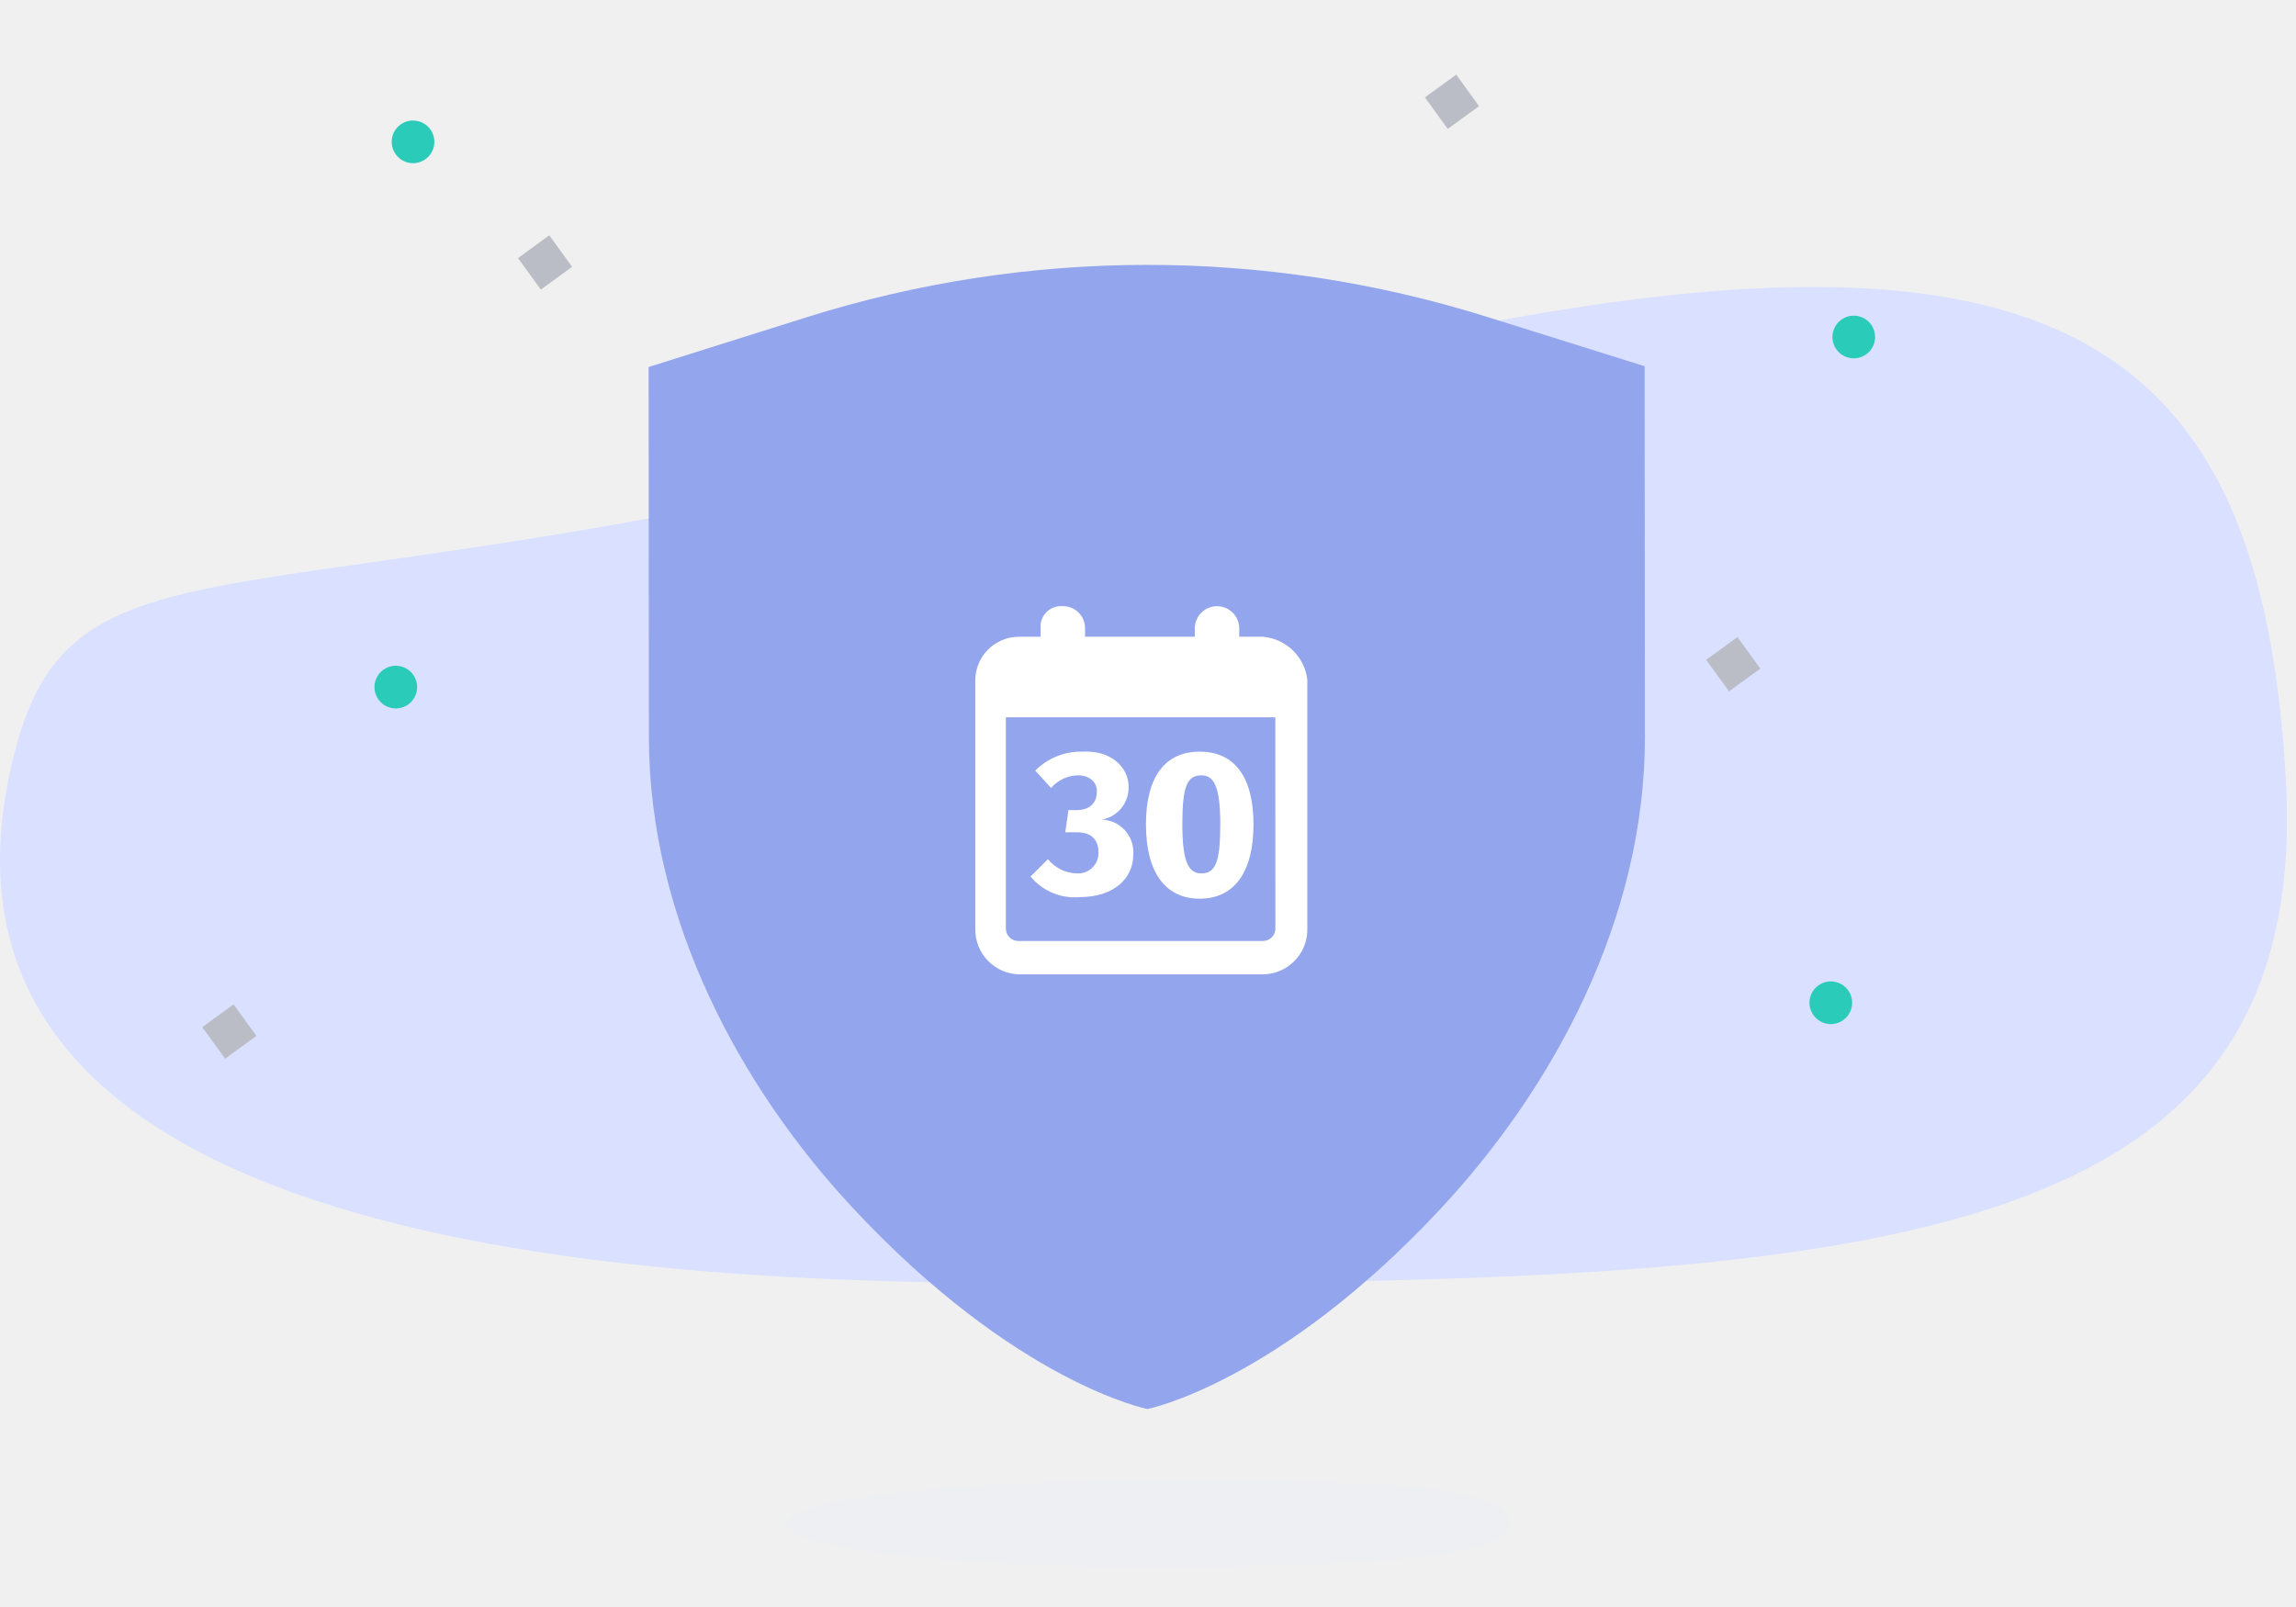
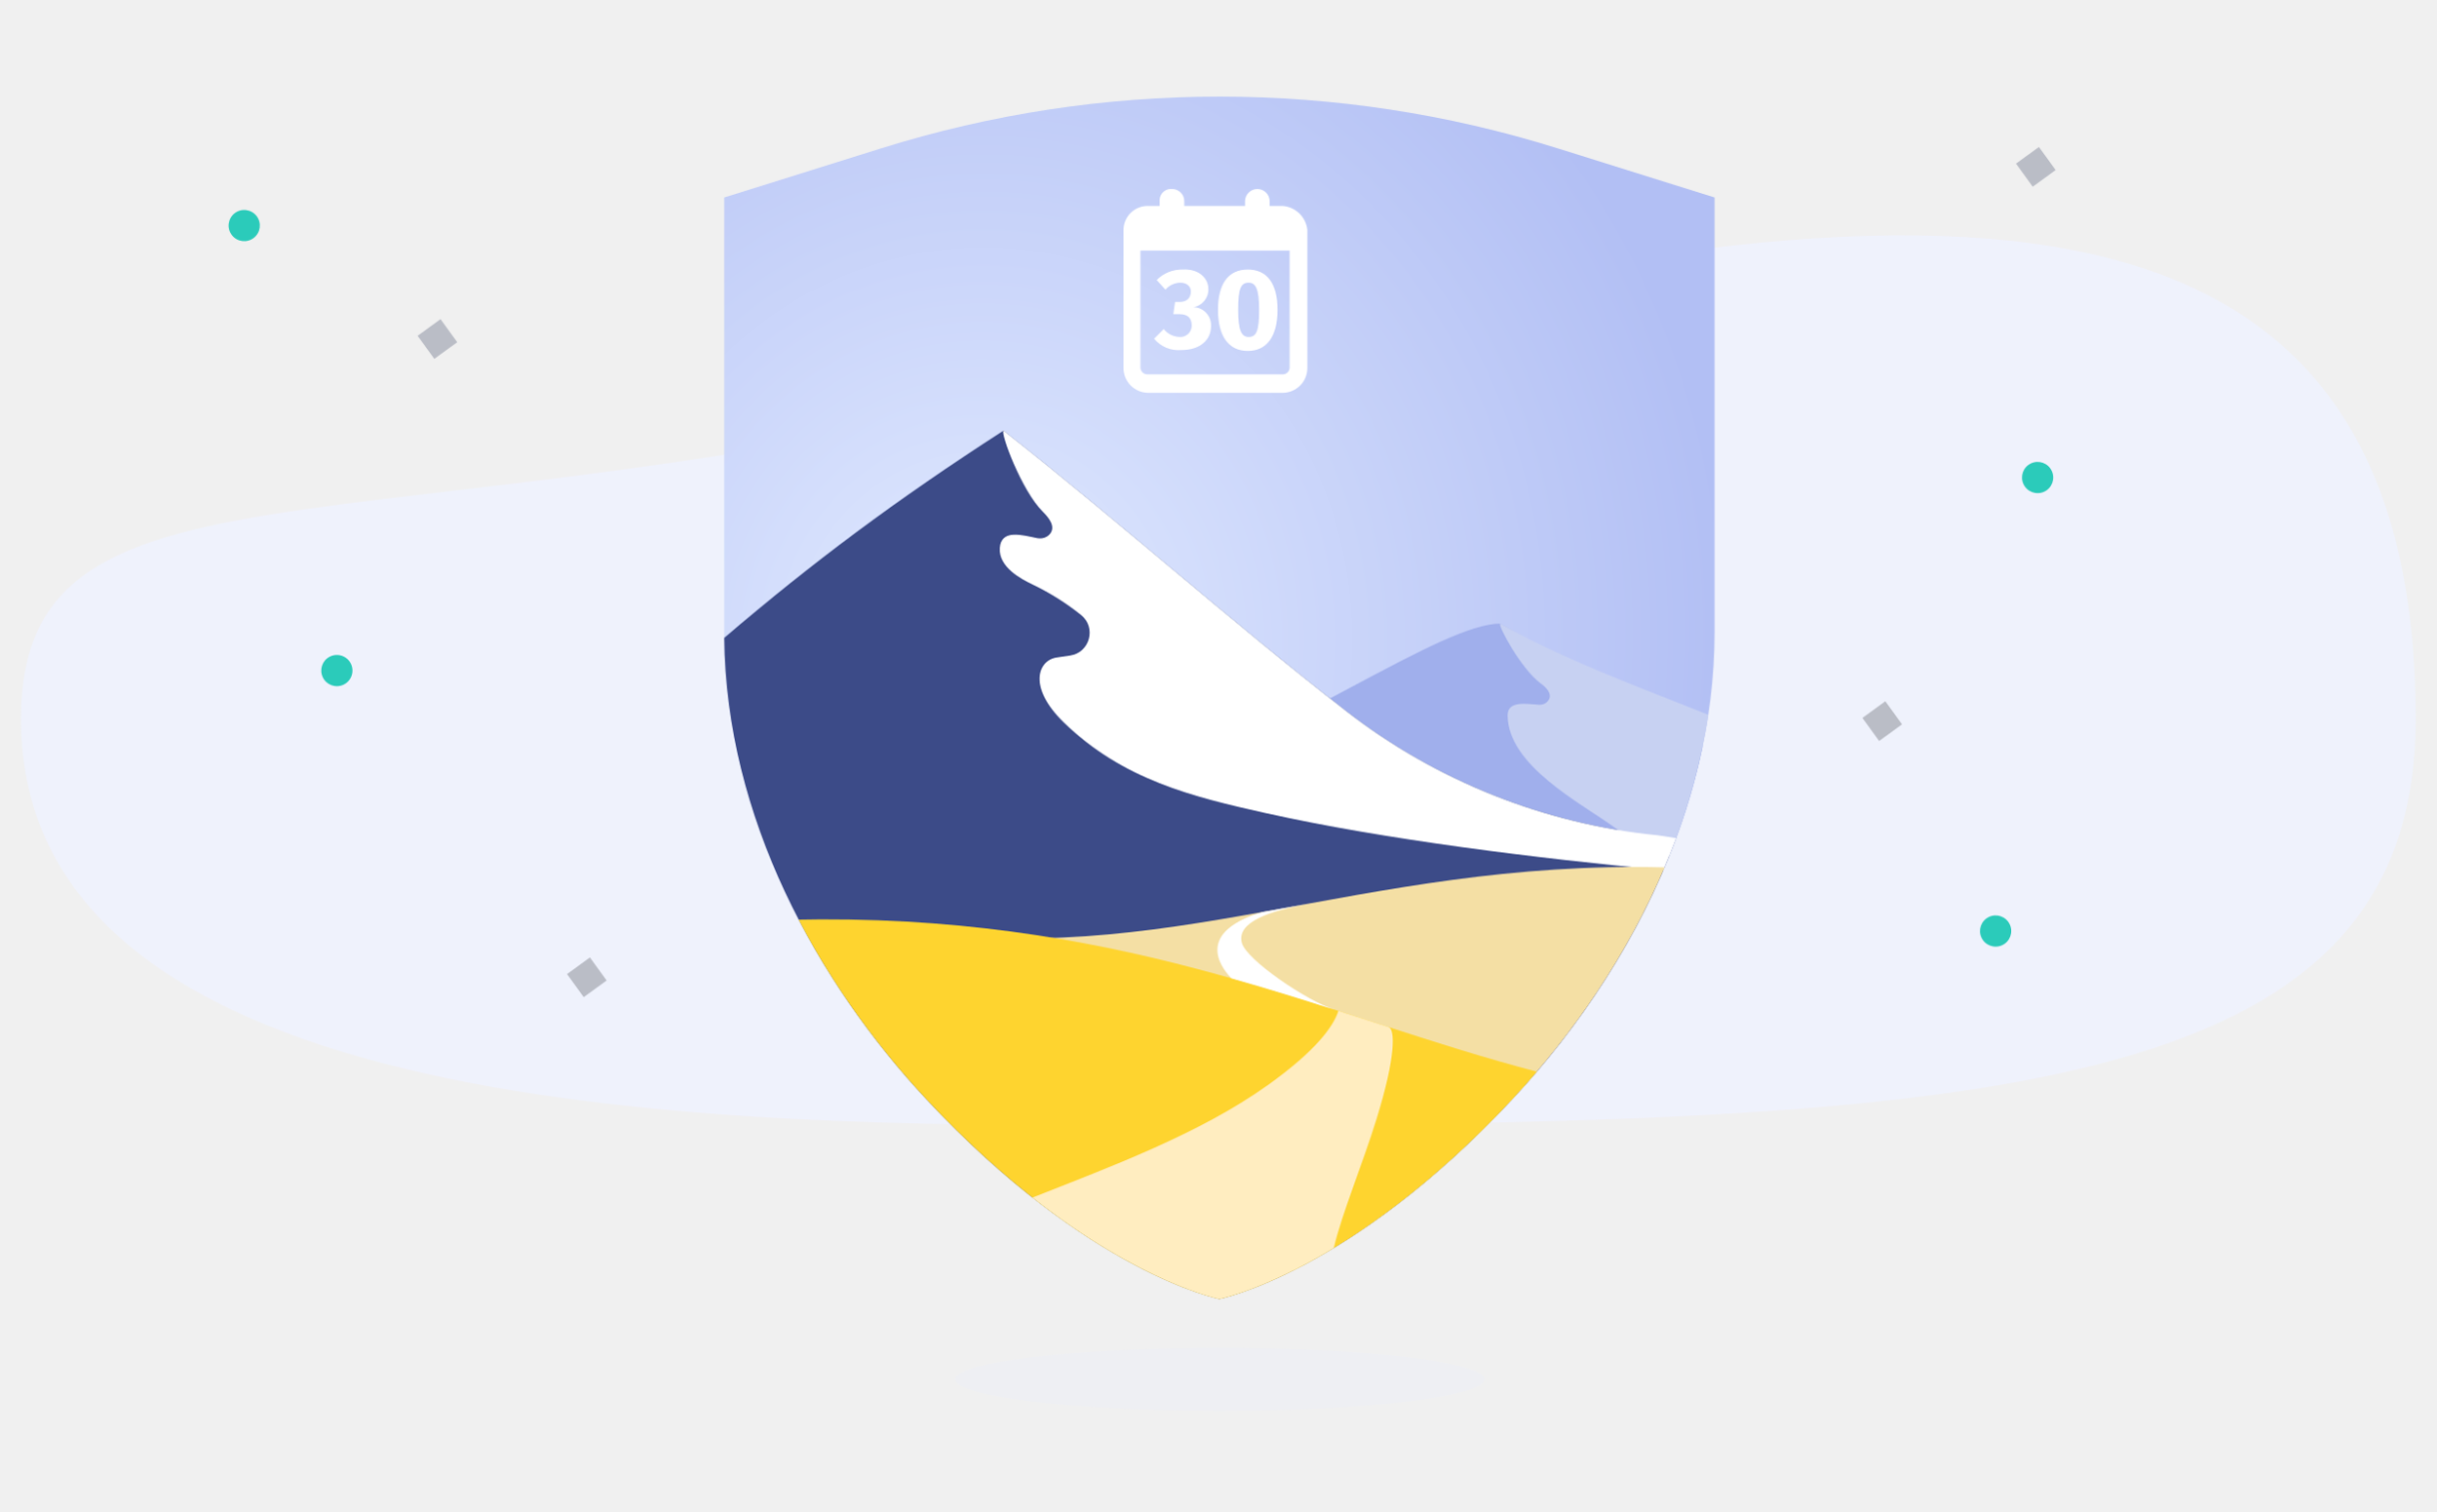
- <svg xmlns="http://www.w3.org/2000/svg" width="400" height="280" fill="none">
+ <svg xmlns="http://www.w3.org/2000/svg" width="580" height="360" fill="none">
  <defs />
-   <path fill="#DAE0FF" d="M398.24 136.017c4.5 82.607-72.676 87.606-213.084 87.606-66.566 0-200.432-3.499-183.726-87.606 9.81-49.394 39.81-22.393 192.81-64.394 153-42 199.184-24 204 64.394z" />
-   <path fill="#2BCBBA" fill-rule="evenodd" d="M69.694 21.768c1.628-1.249 3.961-.942 5.21.686 1.249 1.628.942 3.961-.686 5.21-1.628 1.249-3.961.942-5.21-.685-1.25-1.629-.942-3.961.686-5.211z" clip-rule="evenodd" />
-   <path fill="#BABDC6" fill-rule="evenodd" d="M90.24 44.966L95.695 41l3.979 5.493-5.454 3.966-3.98-5.493zM248.24 16.966L253.695 13l3.979 5.493-5.454 3.966-3.98-5.493zM297.24 114.966l5.455-3.966 3.979 5.493-5.454 3.965-3.98-5.492zM35.24 178.966L40.695 175l3.979 5.493-5.454 3.965-3.98-5.492z" clip-rule="evenodd" />
-   <path fill="#2BCBBA" fill-rule="evenodd" d="M317.368 171.358c1.856-.878 4.071-.085 4.948 1.77.878 1.856.085 4.071-1.77 4.948-1.856.878-4.071.085-4.948-1.77-.878-1.856-.084-4.071 1.77-4.948zM321.368 55.358c1.856-.877 4.071-.085 4.948 1.77.878 1.856.085 4.071-1.77 4.948-1.856.877-4.071.085-4.948-1.77-.878-1.855-.084-4.071 1.77-4.948zM67.368 116.358c1.856-.878 4.071-.085 4.948 1.77.877 1.856.084 4.071-1.77 4.948-1.856.878-4.071.085-4.948-1.77-.877-1.856-.084-4.071 1.77-4.948z" clip-rule="evenodd" />
-   <path fill="#EEEFF3" d="M263 265.5c0 4.142-10.5 7.5-63 7.5-34.794 0-63-3.358-63-7.5 0-4.142 28.206-7.5 63-7.5s63 0 63 7.5z" />
-   <path fill="#93A5EC" d="M259.009 55.194l27.513 8.617.05 64.534c.027 31.893-16.043 61.212-35.383 82.033-28.437 30.614-51.283 35.125-51.283 35.125s-22.856-4.475-51.34-35.044c-19.373-20.791-35.489-50.084-35.514-81.977L113 63.947l27.499-8.66a197.726 197.726 0 01118.51-.093z" />
-   <g fill="#fff">
-     <path d="M220.013 110.949h-4.115v-1.453c0-.509-.1-1.012-.295-1.482-.194-.47-.479-.897-.839-1.257-.36-.359-.786-.645-1.256-.839-.47-.195-.974-.295-1.482-.295-1.027 0-2.013.408-2.739 1.134a3.876 3.876 0 00-1.134 2.739v1.453h-19.121v-1.453c.008-.502-.084-1-.269-1.466a3.828 3.828 0 00-.81-1.251c-.35-.359-.767-.647-1.228-.845a3.82 3.82 0 00-1.457-.311h-.107c-.466-.043-.935.007-1.382.146-.447.139-.862.364-1.222.664-.36.299-.657.666-.874 1.081-.218.414-.352.867-.395 1.333-.02.216-.02.433 0 .649v1.453h-3.872c-.997.011-1.982.219-2.899.612-.917.392-1.748.962-2.445 1.675a7.619 7.619 0 00-1.617 2.484c-.37.926-.555 1.916-.543 2.913V162.021a7.799 7.799 0 007.745 7.745h42.356a7.799 7.799 0 007.745-7.745v-43.57a8.489 8.489 0 00-2.528-5.139 8.483 8.483 0 00-5.217-2.363zm2.18 50.826c.003.284-.051.565-.158.828-.106.264-.264.503-.463.705-.199.203-.436.364-.697.474-.262.111-.542.169-.826.171h-42.632c-.284.003-.565-.051-.829-.157a2.184 2.184 0 01-.706-.463 2.176 2.176 0 01-.474-.698 2.159 2.159 0 01-.171-.827v-36.822h46.943l.013 36.789z" />
-     <path d="M187.523 152.177a6.659 6.659 0 01-2.749-.7 6.671 6.671 0 01-2.21-1.779l-3.03 3.03a9.964 9.964 0 003.828 2.844c1.488.624 3.105.877 4.712.738 6.06 0 9.366-3.304 9.366-7.438 0-.083.01-.165.012-.247a5.666 5.666 0 00-1.557-4.051 5.667 5.667 0 00-3.965-1.763 5.638 5.638 0 003.433-2.01 5.633 5.633 0 001.251-3.775c0-3.304-3.031-6.336-7.993-6.062-1.53-.042-3.053.229-4.474.797a11.214 11.214 0 00-3.791 2.507l2.755 3.03a6.316 6.316 0 012.105-1.604c.807-.38 1.686-.584 2.578-.6 1.929 0 3.304 1.102 3.304 2.755 0 2.205-1.377 3.304-3.581 3.304h-1.378l-.551 3.857h1.929c2.479 0 3.856 1.103 3.856 3.582.002.118-.002.237-.013.356a3.549 3.549 0 01-3.837 3.229zM209.011 156.585c6.061 0 9.367-4.683 9.367-12.948s-3.304-12.672-9.367-12.672c-6.064 0-9.367 4.408-9.367 12.672s3.307 12.948 9.367 12.948zm.276-21.488c2.204 0 3.304 1.929 3.304 8.54 0 6.611-.828 8.54-3.304 8.54-2.204 0-3.304-1.928-3.304-8.54 0-6.612.825-8.54 3.304-8.54z" />
-   </g>
+   <path fill="#EFF2FC" d="M575.162 171.22c0 91.485-104.424 96.78-306.172 96.78C173.344 268 5 267.272 5 171.22 5 102 93.933 135.757 281.182 85.379 468.43 35 575.162 41 575.162 171.22z" />
+   <path fill="#2BCBBA" fill-rule="evenodd" d="M55.884 50.768a3.716 3.716 0 114.524 5.897 3.716 3.716 0 01-4.524-5.897z" clip-rule="evenodd" />
+   <path fill="#BABDC6" fill-rule="evenodd" d="M99.43 79.966L104.884 76l3.979 5.493-5.454 3.965-3.98-5.492zM480 38.966L485.455 35l3.978 5.493-5.453 3.965-3.98-5.492zM443.43 170.966l5.454-3.966 3.979 5.493-5.454 3.965-3.979-5.492zM135 231.966l5.455-3.966 3.978 5.493-5.453 3.965-3.98-5.492z" clip-rule="evenodd" />
+   <path fill="#2BCBBA" fill-rule="evenodd" d="M473.558 218.358a3.715 3.715 0 113.178 6.717 3.715 3.715 0 01-3.178-6.717zM483.558 110.358a3.715 3.715 0 113.178 6.717 3.715 3.715 0 01-3.178-6.717zM78.558 156.358a3.716 3.716 0 113.178 6.717 3.716 3.716 0 01-3.178-6.717z" clip-rule="evenodd" />
+   <ellipse cx="290.43" cy="328.5" fill="#EEEFF3" rx="63" ry="7.5" />
+   <path fill="url(#paint0_radial)" fill-rule="evenodd" d="M290.333 309.23s-31.053-6.091-69.729-47.56c-26.304-28.203-48.172-67.929-48.172-111.161V47.029l37.378-11.711a269.35 269.35 0 01161.046 0l37.378 11.711v103.48c0 43.232-21.868 82.958-48.172 111.161-38.676 41.469-69.729 47.56-69.729 47.56z" clip-rule="evenodd" />
+   <path fill="#A0AFEC" fill-rule="evenodd" d="M254.24 196.218l50.306 73.454c-4.227 10.455-1.218 22.551 5.499 31.786 12.643-6.642 30.328-18.57 49.995-39.657 20.68-22.174 38.613-51.472 45.338-83.995-16.108-9.87-32.282-20.133-48.192-29.312-14.186.233-46.175 24.262-102.946 47.724z" clip-rule="evenodd" />
+   <path fill="#3C4B88" fill-rule="evenodd" d="M290.312 309.361s31.053-6.091 69.729-47.56c15.95-17.102 30.259-38.445 39.061-62.233-1.446-.362-2.988-.515-4.466-.659-26.793-2.624-52.782-12.982-74.035-29.506-27.196-21.145-54.578-45.577-81.666-66.861-25.677 16.574-45.455 31.37-66.505 49.359.421 42.742 22.106 81.971 48.153 109.9 38.676 41.469 69.729 47.56 69.729 47.56z" clip-rule="evenodd" />
+   <path fill="#C7D1F2" fill-rule="evenodd" d="M357.186 148.494c-.576.489 5.027 10.854 9.619 14.233 1.304.96 2.833 2.421 1.929 3.948-.471.796-1.401 1.204-2.323 1.153-2.855-.157-7.496-1.096-7.458 2.562.128 12.003 17.536 20.896 25.315 26.558 3.855 2.805 8.361 5.094 13.159 6.96 4.333-10.752 7.561-22.039 9.306-33.694-17.363-6.914-35.443-13.583-49.547-21.72z" clip-rule="evenodd" />
+   <path fill="#fff" fill-rule="evenodd" d="M394.636 198.909c-26.793-2.624-52.782-12.981-74.035-29.505-27.197-21.147-54.58-45.58-81.67-66.865-.802.503 4.299 14.349 9.389 19.356 1.445 1.422 3.081 3.507 1.687 5.239-.725.902-1.95 1.242-3.086 1.015-3.51-.703-8.536-2.237-8.873 2.332-.339 4.578 5.097 7.423 7.9 8.765a59.24 59.24 0 0111.446 7.205c3.718 2.98 2.103 8.962-2.611 9.658l-3.187.471c-4.466.66-6.956 7.045 1.679 15.45 14.039 13.661 30.651 17.711 48.012 21.582 28.211 6.292 64.749 10.804 94.762 13.608a163.493 163.493 0 003.038-7.614c-2.388-.4-3.992-.652-4.451-.697z" clip-rule="evenodd" />
+   <path fill="#F4DFA4" fill-rule="evenodd" d="M360.041 261.802c14.371-15.409 27.408-34.262 36.289-55.243-72.81-1.866-120.052 25.14-182.394 14.349 0 0 57.166 54.905 94.021 81.625 12.744-6.398 31.31-18.457 52.084-40.731z" clip-rule="evenodd" />
+   <path fill="#FED42F" fill-rule="evenodd" d="M290.311 309.361s31.053-6.091 69.729-47.559a203.085 203.085 0 005.869-6.588c-49.408-12.939-95.744-36.547-170.537-36.271-1.808.006-3.541.029-5.216.066 8.337 16.011 18.96 30.497 30.426 42.793 38.676 41.468 69.729 47.559 69.729 47.559z" clip-rule="evenodd" />
+   <path fill="#FFEDC0" fill-rule="evenodd" d="M301.758 258.478c-16.187 11.536-37.378 19.381-55.928 26.71 26.091 20.548 44.481 24.173 44.481 24.173s10.658-2.102 27.25-12.16c2.006-8.443 6.926-20.163 10.217-30.826 4.596-14.891 4.4-21.279 2.818-21.79-3.942-1.273-7.914-2.561-11.928-3.847-1.195 3.669-5.264 9.44-16.91 17.74z" clip-rule="evenodd" />
+   <path fill="#fff" fill-rule="evenodd" d="M295.675 224.52c-1.33-5.101 7.055-7.619 15.67-9.261l-10.816 1.942c-17.496 5.282-8.456 14.574-7.359 15.769 8.458 2.392 16.62 4.928 24.603 7.482-6.479-2-21.034-11.854-22.098-15.932z" clip-rule="evenodd" />
+   <path fill="#fff" d="M305.41 49.041h-3.114v-1.1a2.935 2.935 0 00-.857-2.071 2.948 2.948 0 00-2.072-.859 2.932 2.932 0 00-2.931 2.93v1.1h-14.468v-1.1a2.884 2.884 0 00-.817-2.055 2.888 2.888 0 00-2.031-.875h-.081a2.694 2.694 0 00-2.931 2.44 2.686 2.686 0 000 .49v1.1h-2.929a5.74 5.74 0 00-4.044 1.731 5.741 5.741 0 00-1.635 4.084v32.83a5.902 5.902 0 005.861 5.86h32.049a5.899 5.899 0 005.861-5.86V54.718a6.423 6.423 0 00-5.861-5.677zm1.65 38.459a1.641 1.641 0 01-.47 1.16 1.625 1.625 0 01-1.152.488h-32.259a1.633 1.633 0 01-1.65-1.623V59.663h35.521l.01 27.837z" />
+   <path fill="#fff" d="M280.826 80.237a5.043 5.043 0 01-3.752-1.875l-2.293 2.292a7.533 7.533 0 006.462 2.71c4.586 0 7.087-2.5 7.087-5.627 0-.063.008-.125.009-.188a4.29 4.29 0 00-4.178-4.399 4.263 4.263 0 003.544-4.377c0-2.5-2.293-4.795-6.048-4.587a8.486 8.486 0 00-6.254 2.5l2.085 2.293a4.775 4.775 0 013.543-1.668c1.46 0 2.5.834 2.5 2.085 0 1.668-1.042 2.5-2.71 2.5h-1.042l-.417 2.919h1.459c1.876 0 2.918.834 2.918 2.71a2.684 2.684 0 01-2.913 2.713zM297.085 83.573c4.586 0 7.088-3.543 7.088-9.797 0-6.254-2.5-9.59-7.088-9.59s-7.087 3.336-7.087 9.59c0 6.253 2.502 9.797 7.087 9.797zm.209-16.26c1.668 0 2.5 1.46 2.5 6.462 0 5.003-.626 6.463-2.5 6.463-1.668 0-2.5-1.46-2.5-6.463s.624-6.462 2.5-6.462z" />
+   <defs>
+     <radialGradient id="paint0_radial" cx="0" cy="0" r="1" gradientTransform="rotate(97.96 49.018 177.909) scale(191.018 179.986)" gradientUnits="userSpaceOnUse">
+       <stop stop-color="#E1EAFF" />
+       <stop offset="1" stop-color="#B2BFF4" />
+     </radialGradient>
+   </defs>
</svg>
